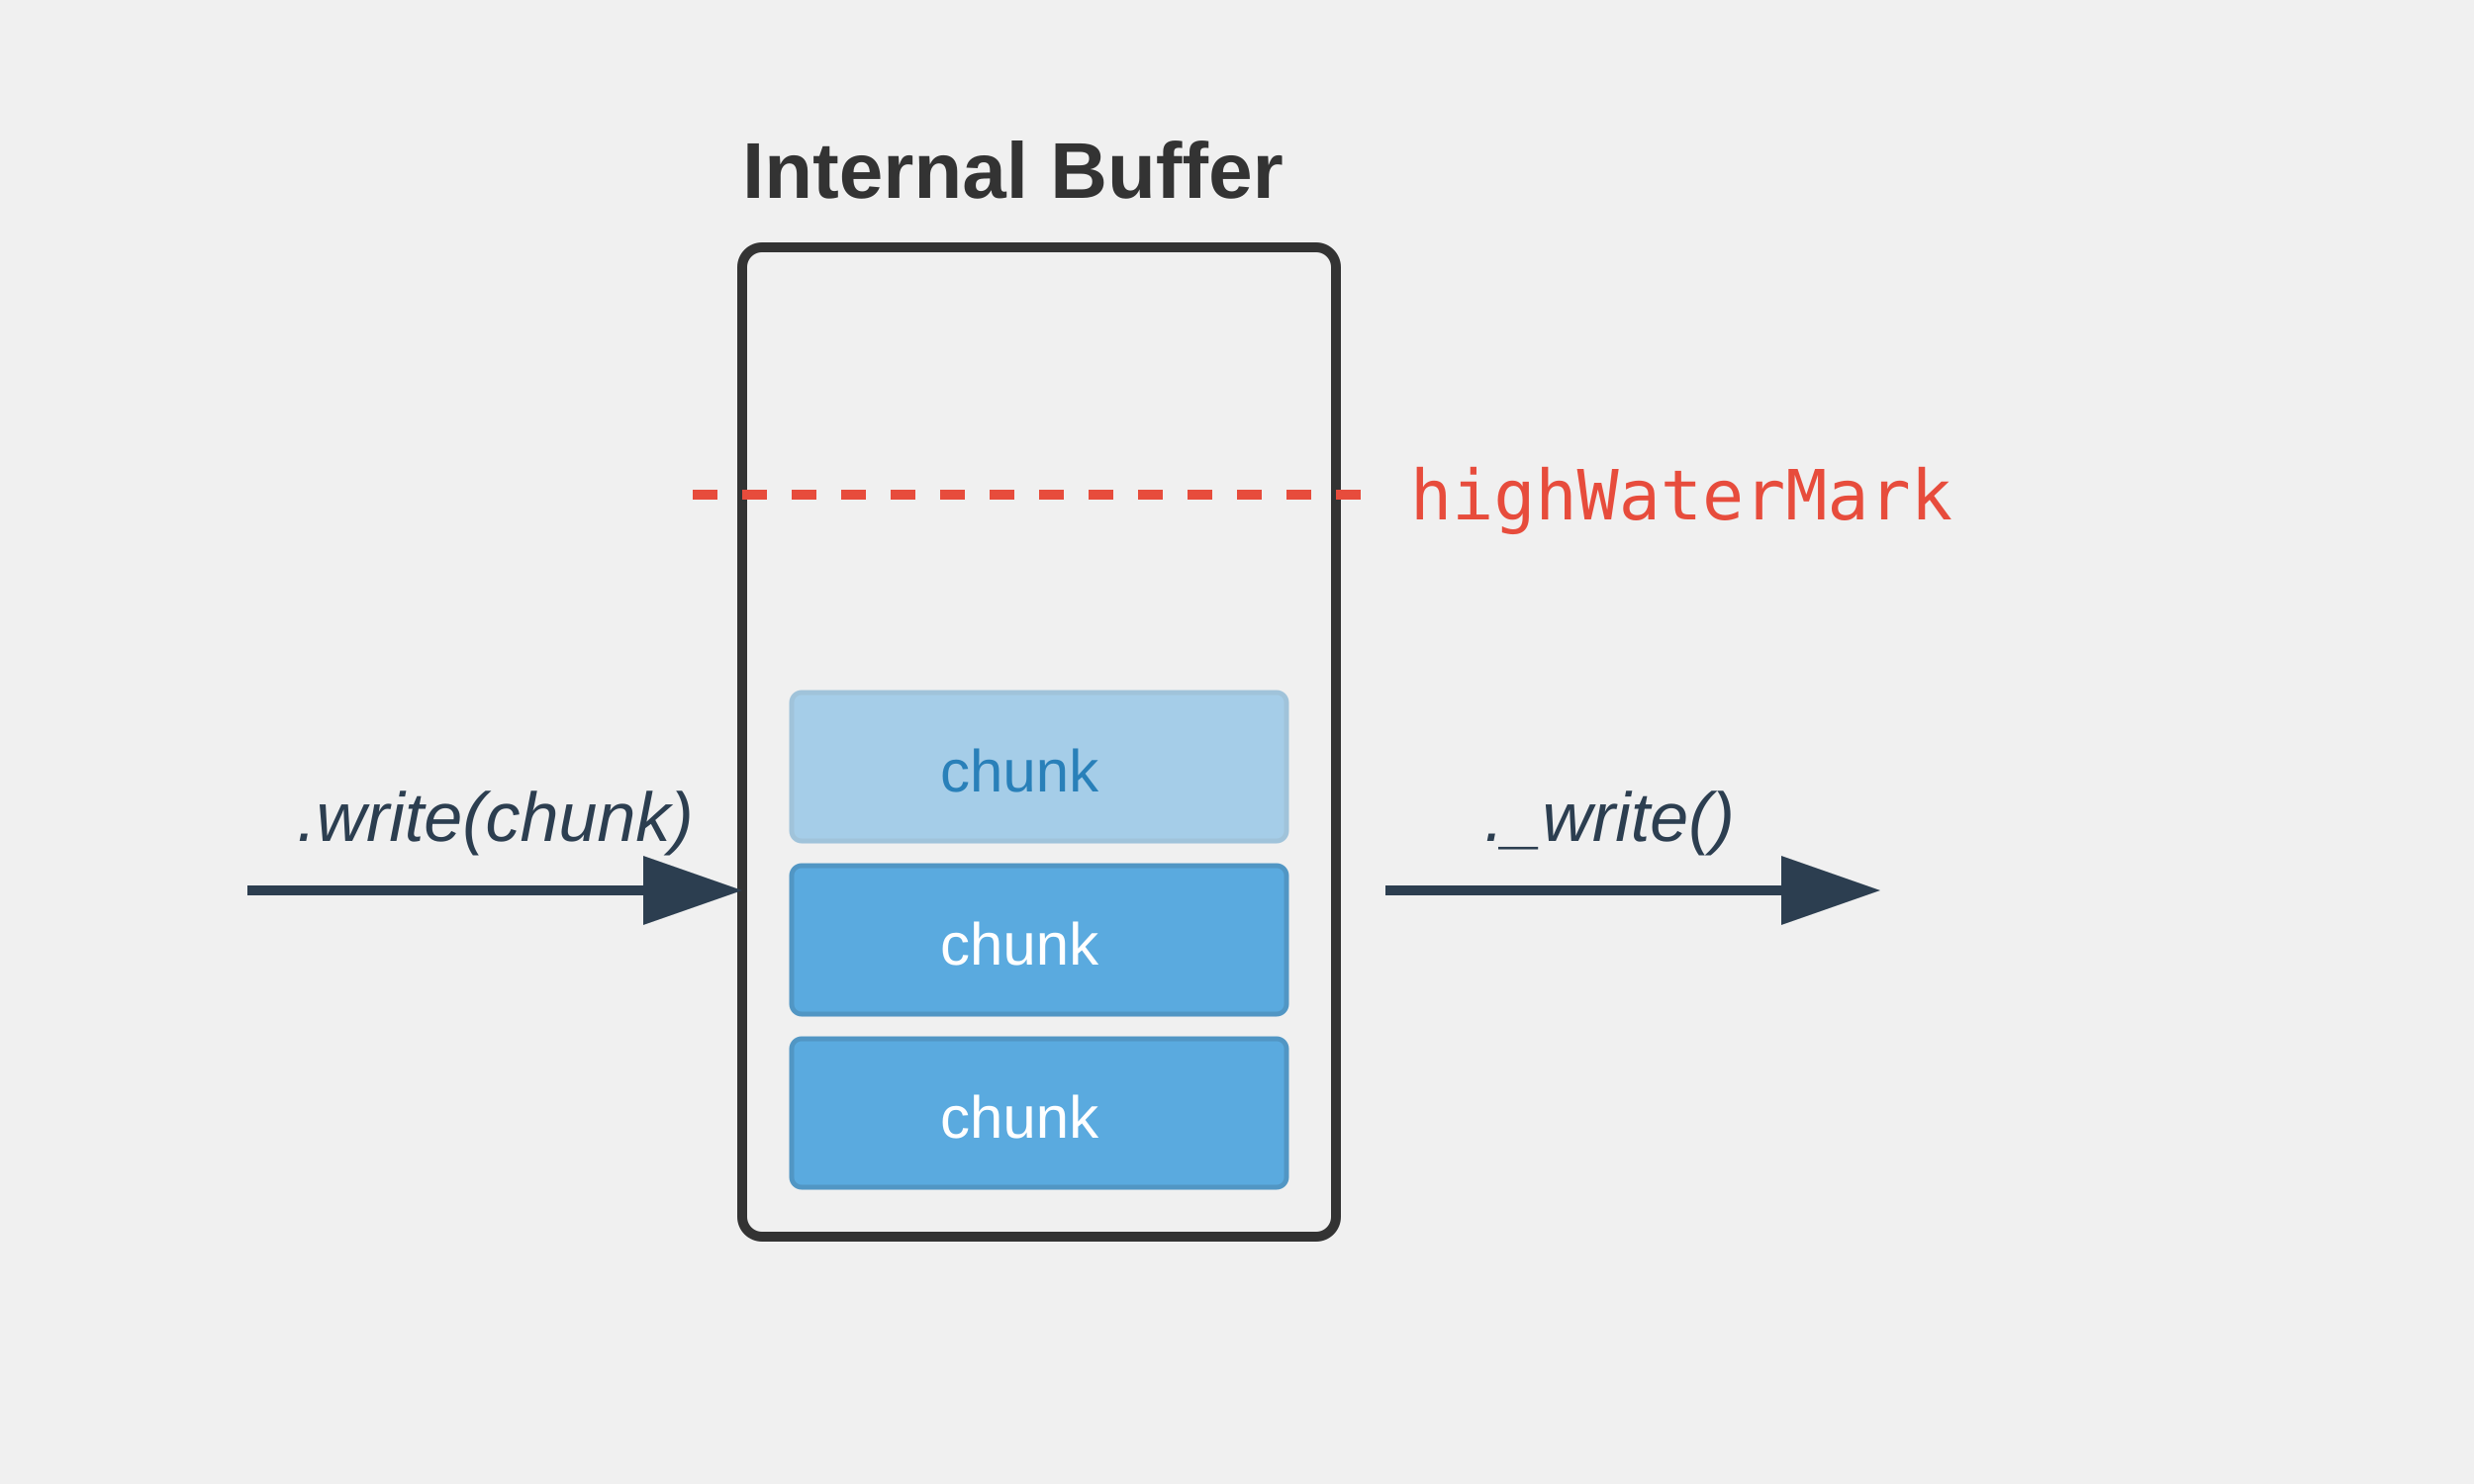
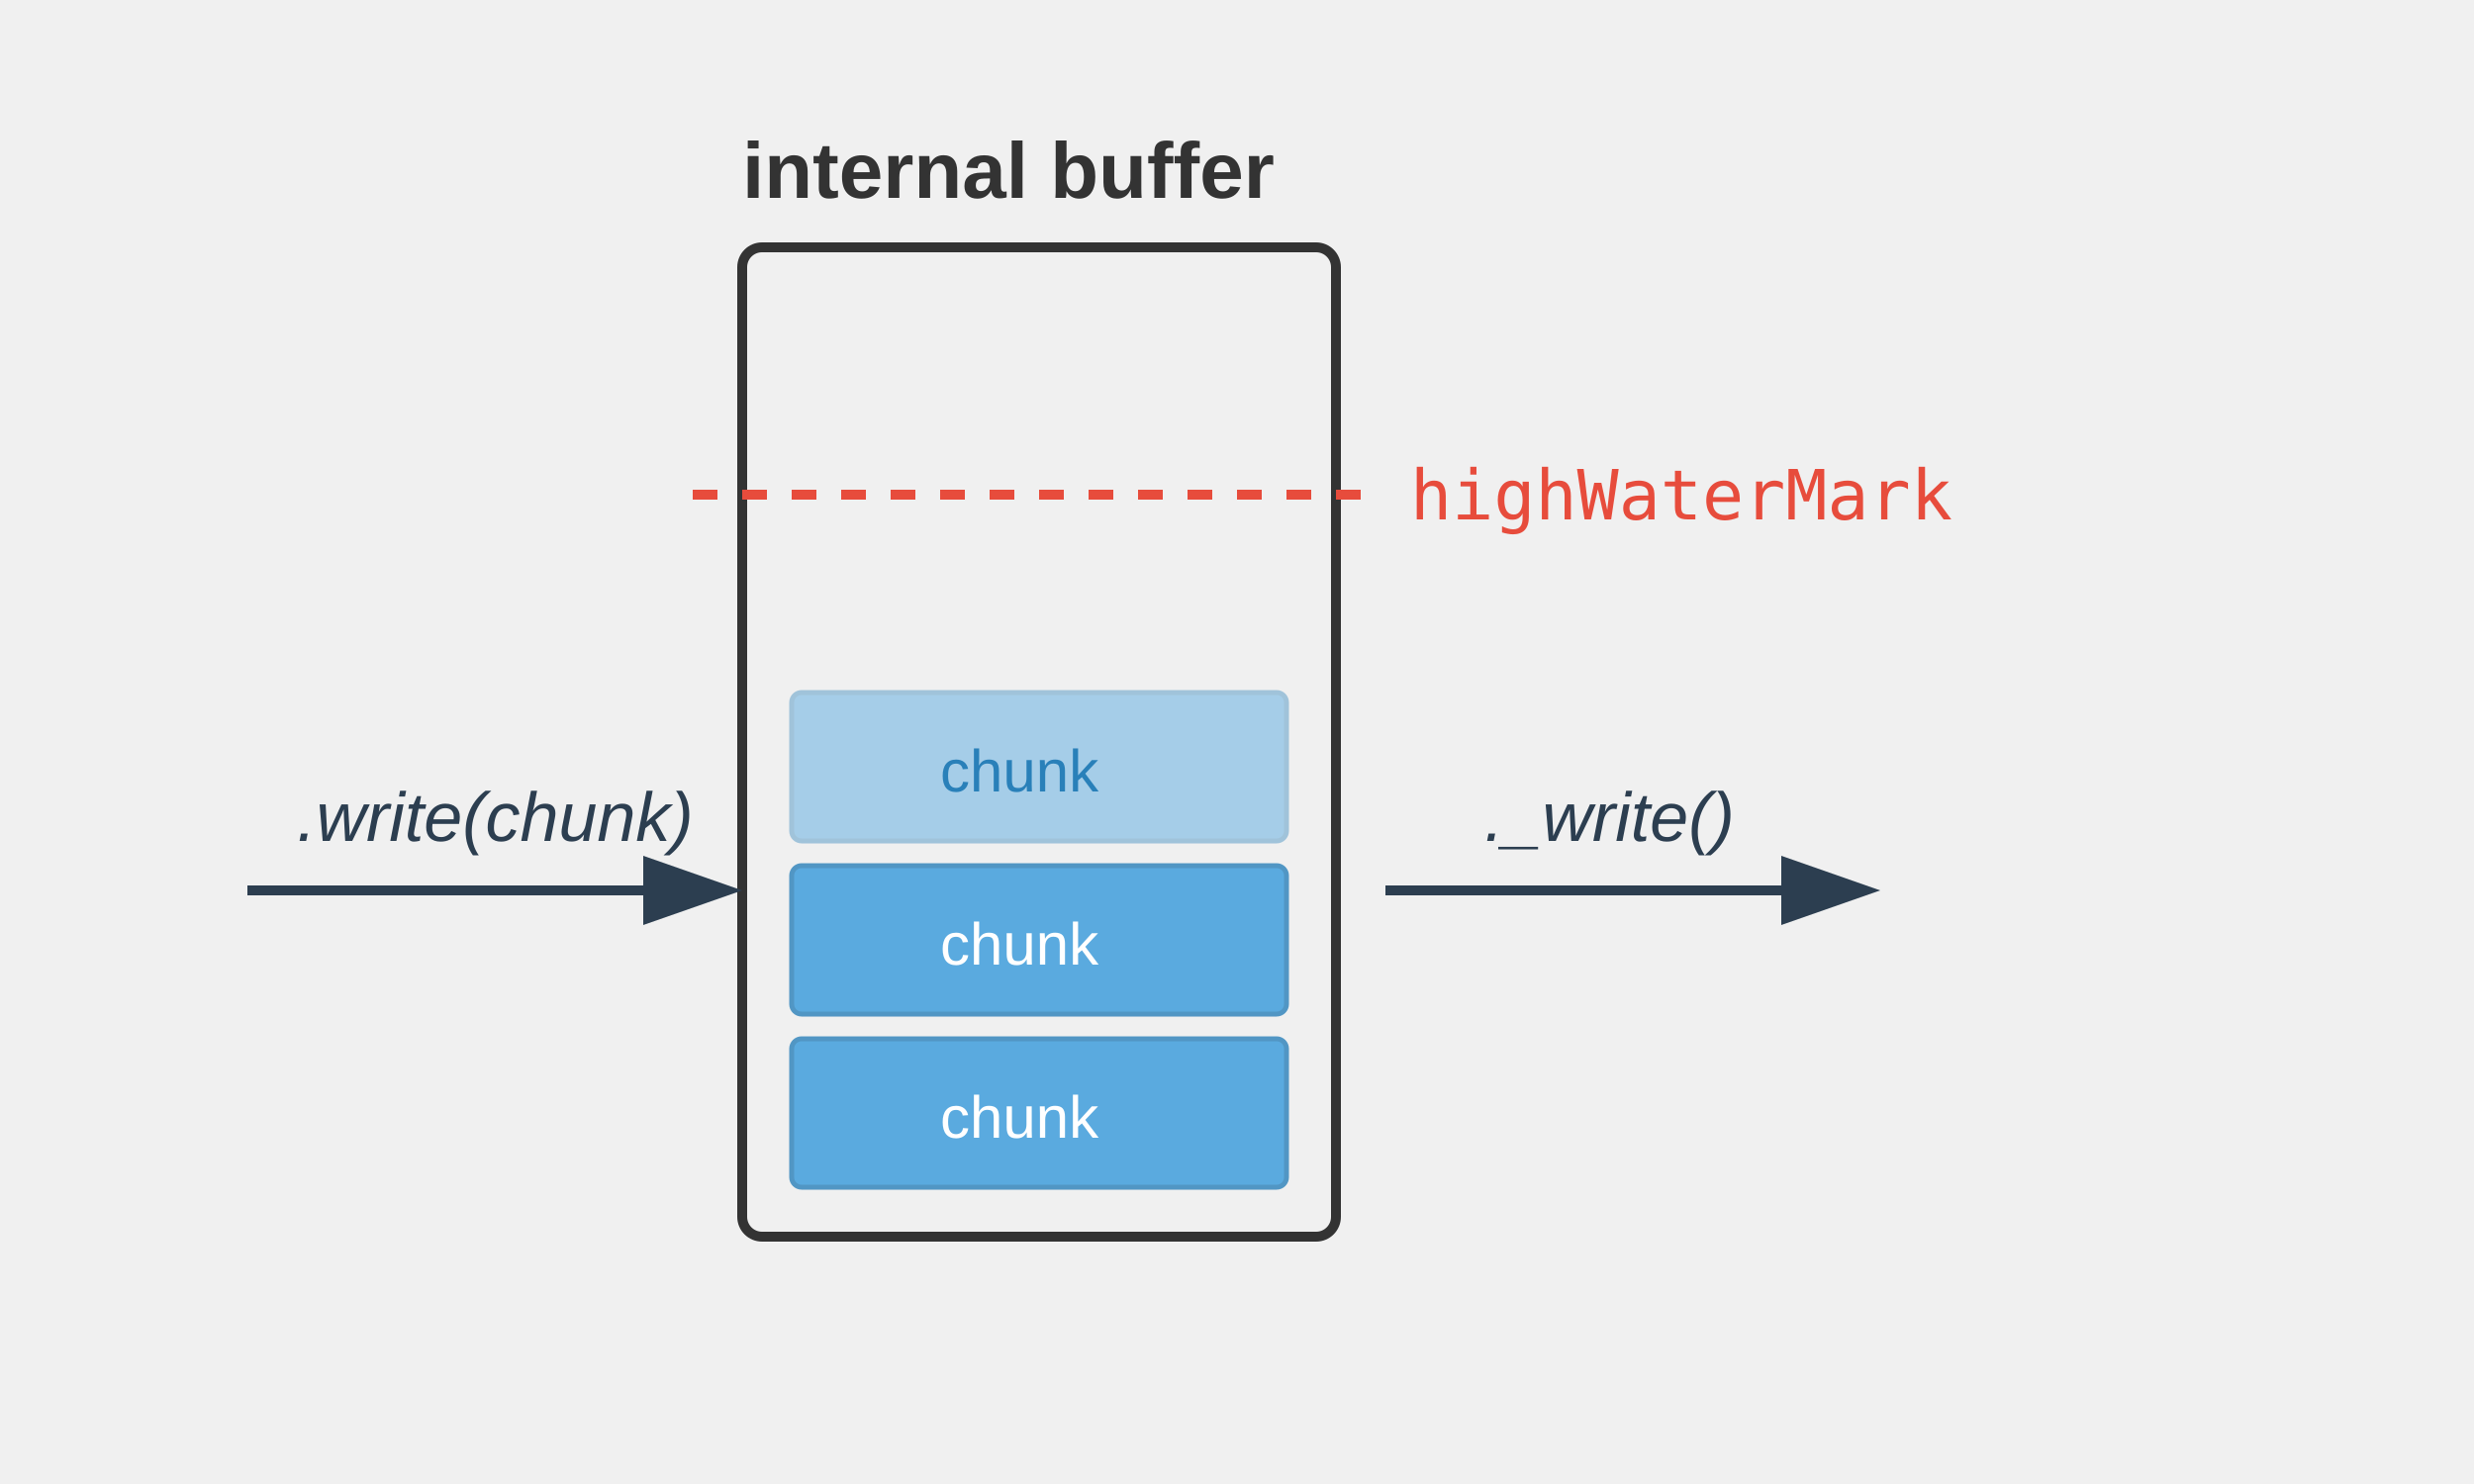
<svg xmlns="http://www.w3.org/2000/svg" width="500" height="300" viewBox="0 0 500 300">
  <defs>
    <pattern id="grid" width="20" height="20" patternUnits="userSpaceOnUse">
      <path d="M 20 0 L 0 0 0 20" fill="none" stroke="#f0f0f0" stroke-width="1" />
    </pattern>
  </defs>
  <rect width="100%" height="100%" fill="url(#grid)" />
  <rect x="150" y="50" width="120" height="200" rx="4" fill="none" stroke="#333" stroke-width="2" />
-   <text x="150" y="40" font-family="Arial" font-size="16" font-weight="bold" fill="#333">Internal Buffer</text>
+   <text x="150" y="40" font-family="Arial" font-size="16" font-weight="bold" fill="#333">internal buffer</text>
  <line x1="140" x2="280" y1="100" y2="100" stroke="#e74c3c" stroke-width="2" stroke-dasharray="5,5" />
  <text x="285" y="105" font-family="monospace" font-size="14" fill="#e74c3c">highWaterMark</text>
  <rect x="160" y="210" width="100" height="30" rx="2" fill="#3498db" opacity="0.8" stroke="#2980b9" />
  <text x="190" y="230" font-family="Arial" font-size="12" fill="white">chunk</text>
  <rect x="160" y="175" width="100" height="30" rx="2" fill="#3498db" opacity="0.8" stroke="#2980b9" />
  <text x="190" y="195" font-family="Arial" font-size="12" fill="white">chunk</text>
  <rect x="160" y="140" width="100" height="30" rx="2" fill="#3498db" opacity="0.4" stroke="#2980b9" />
  <text x="190" y="160" font-family="Arial" font-size="12" fill="#2980b9">chunk</text>
  <path d="M 50 180 L 130 180" fill="none" stroke="#2c3e50" stroke-width="2" marker-end="url(#arrowhead)" />
  <text x="60" y="170" font-family="Arial" font-size="14" fill="#2c3e50" font-style="italic">.write(chunk)</text>
  <path d="M 280 180 L 360 180" fill="none" stroke="#2c3e50" stroke-width="2" marker-end="url(#arrowhead)" />
  <text x="300" y="170" font-family="Arial" font-size="14" fill="#2c3e50" font-style="italic">._write()</text>
  <defs>
    <marker id="arrowhead" markerWidth="10" markerHeight="7" refX="0" refY="3.5" orient="auto">
      <polygon points="0 0, 10 3.5, 0 7" fill="#2c3e50" />
    </marker>
  </defs>
</svg>
